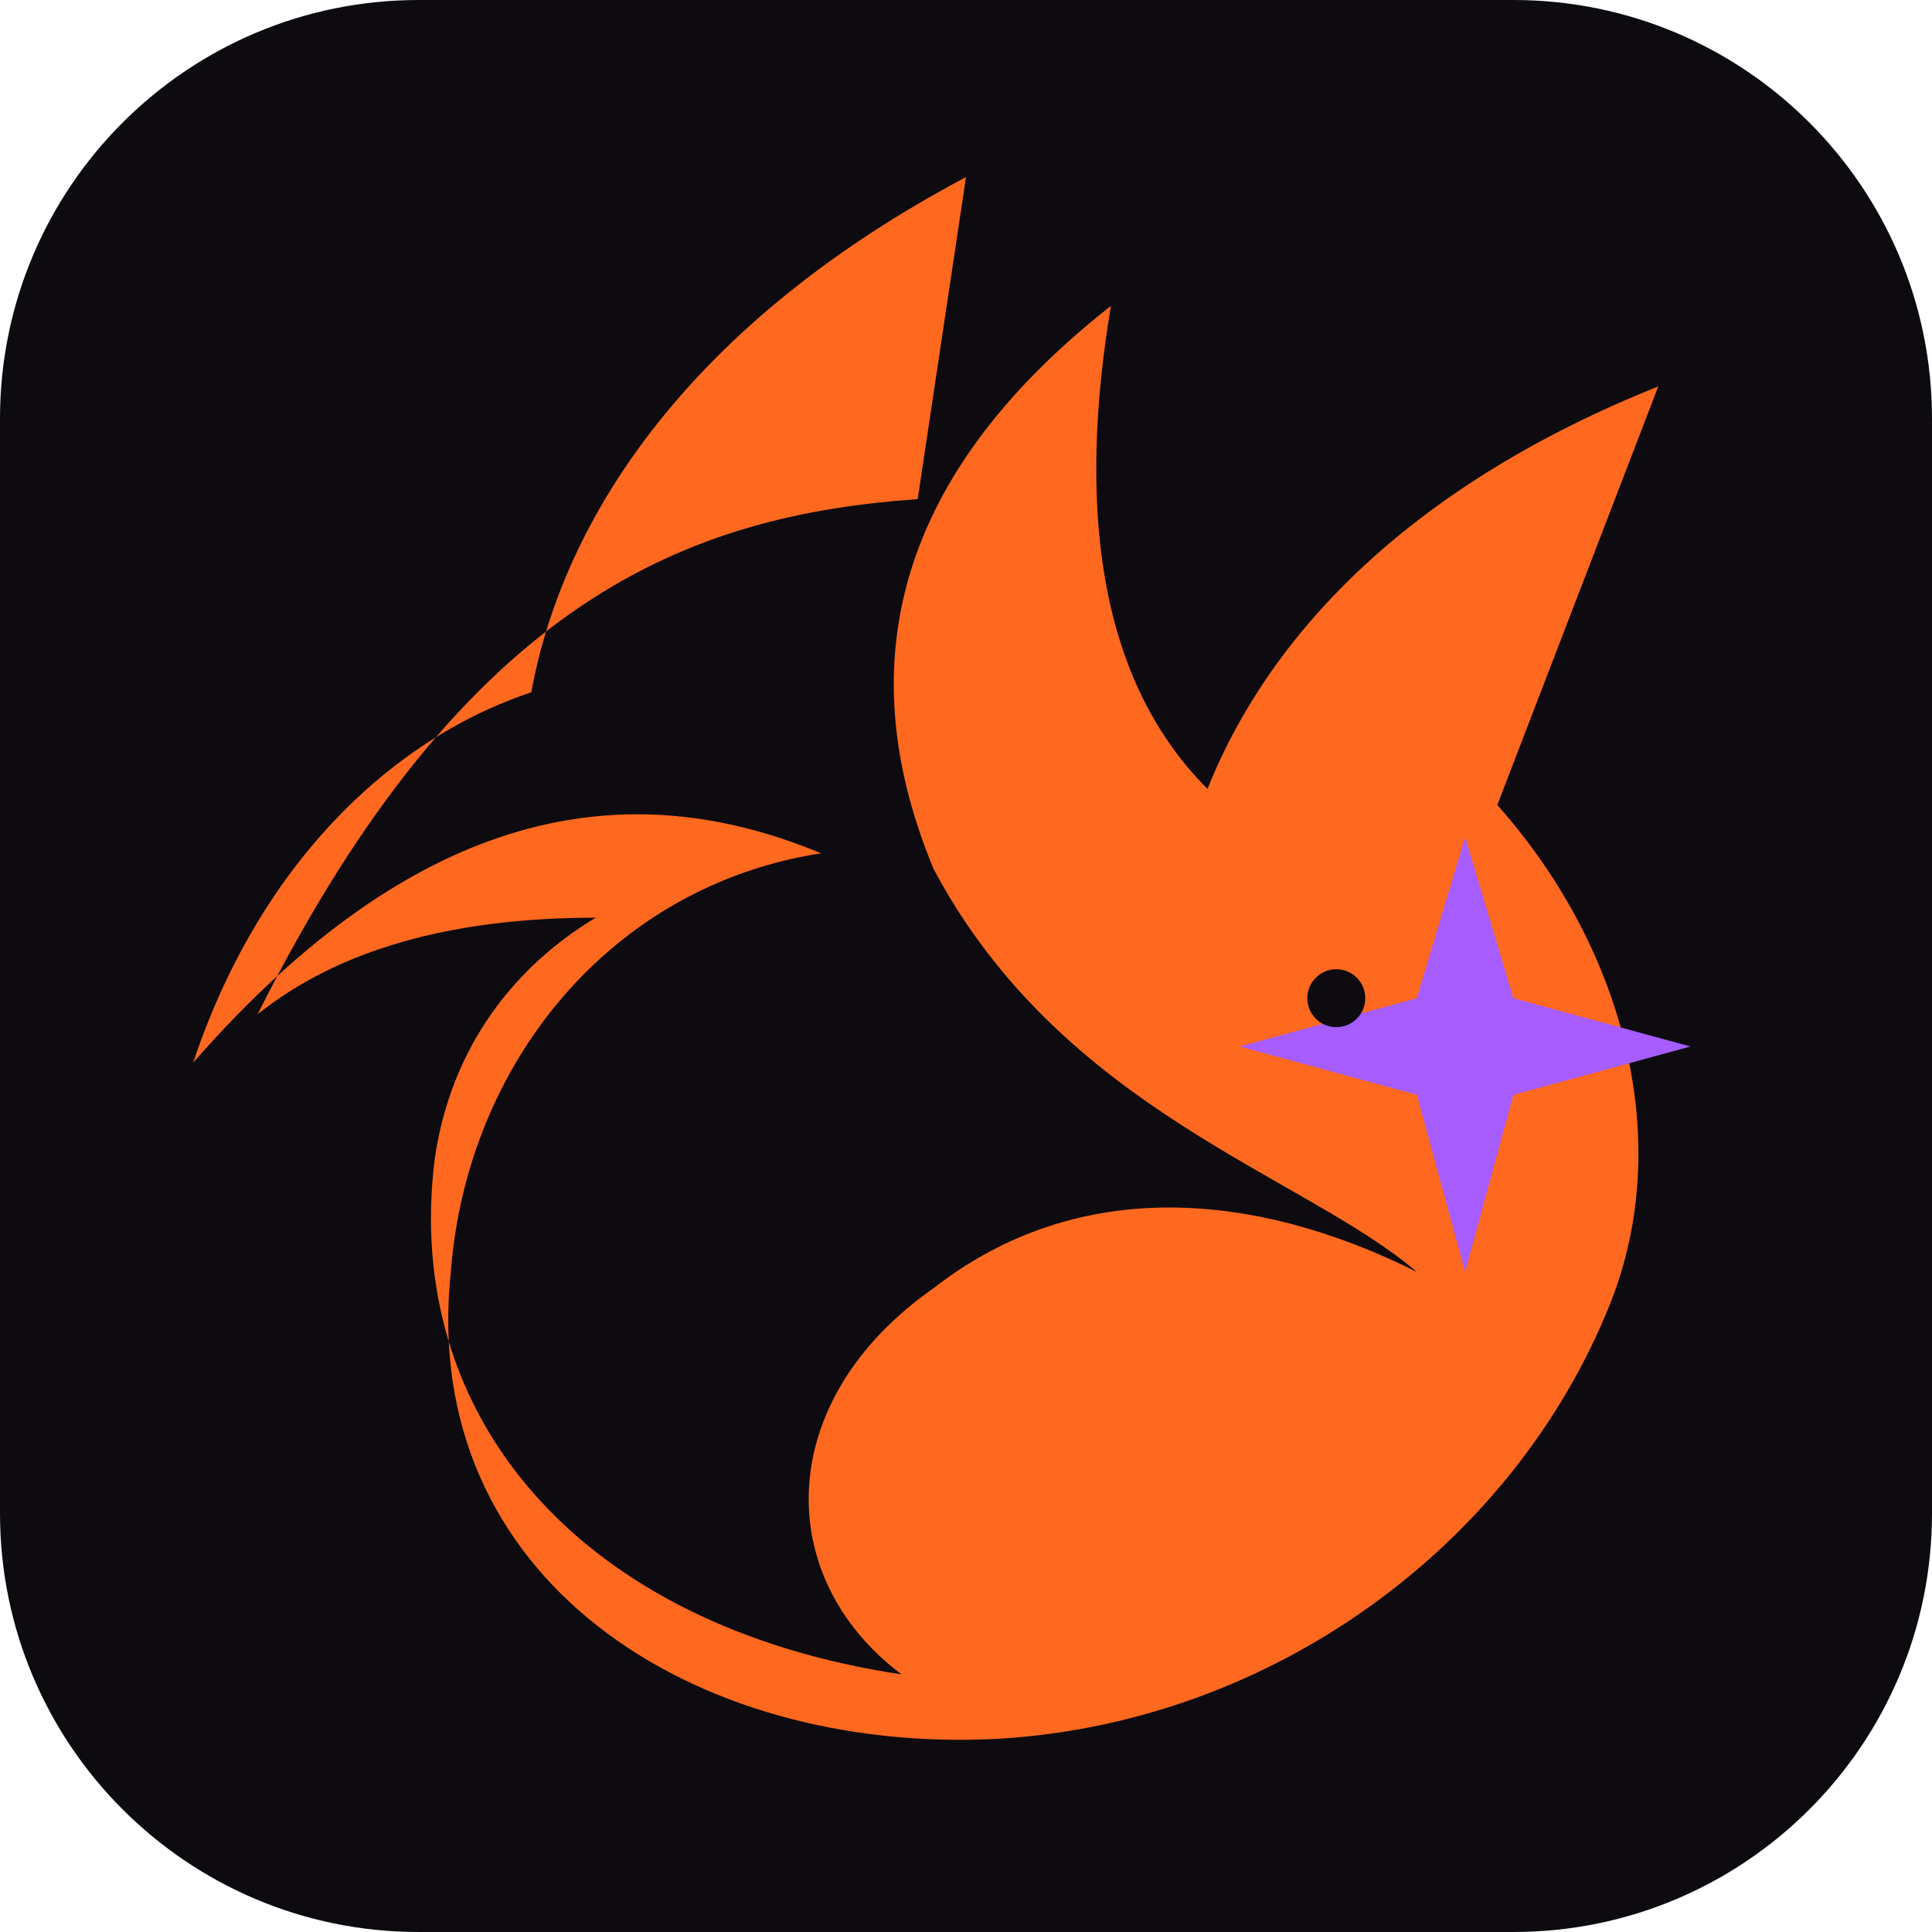
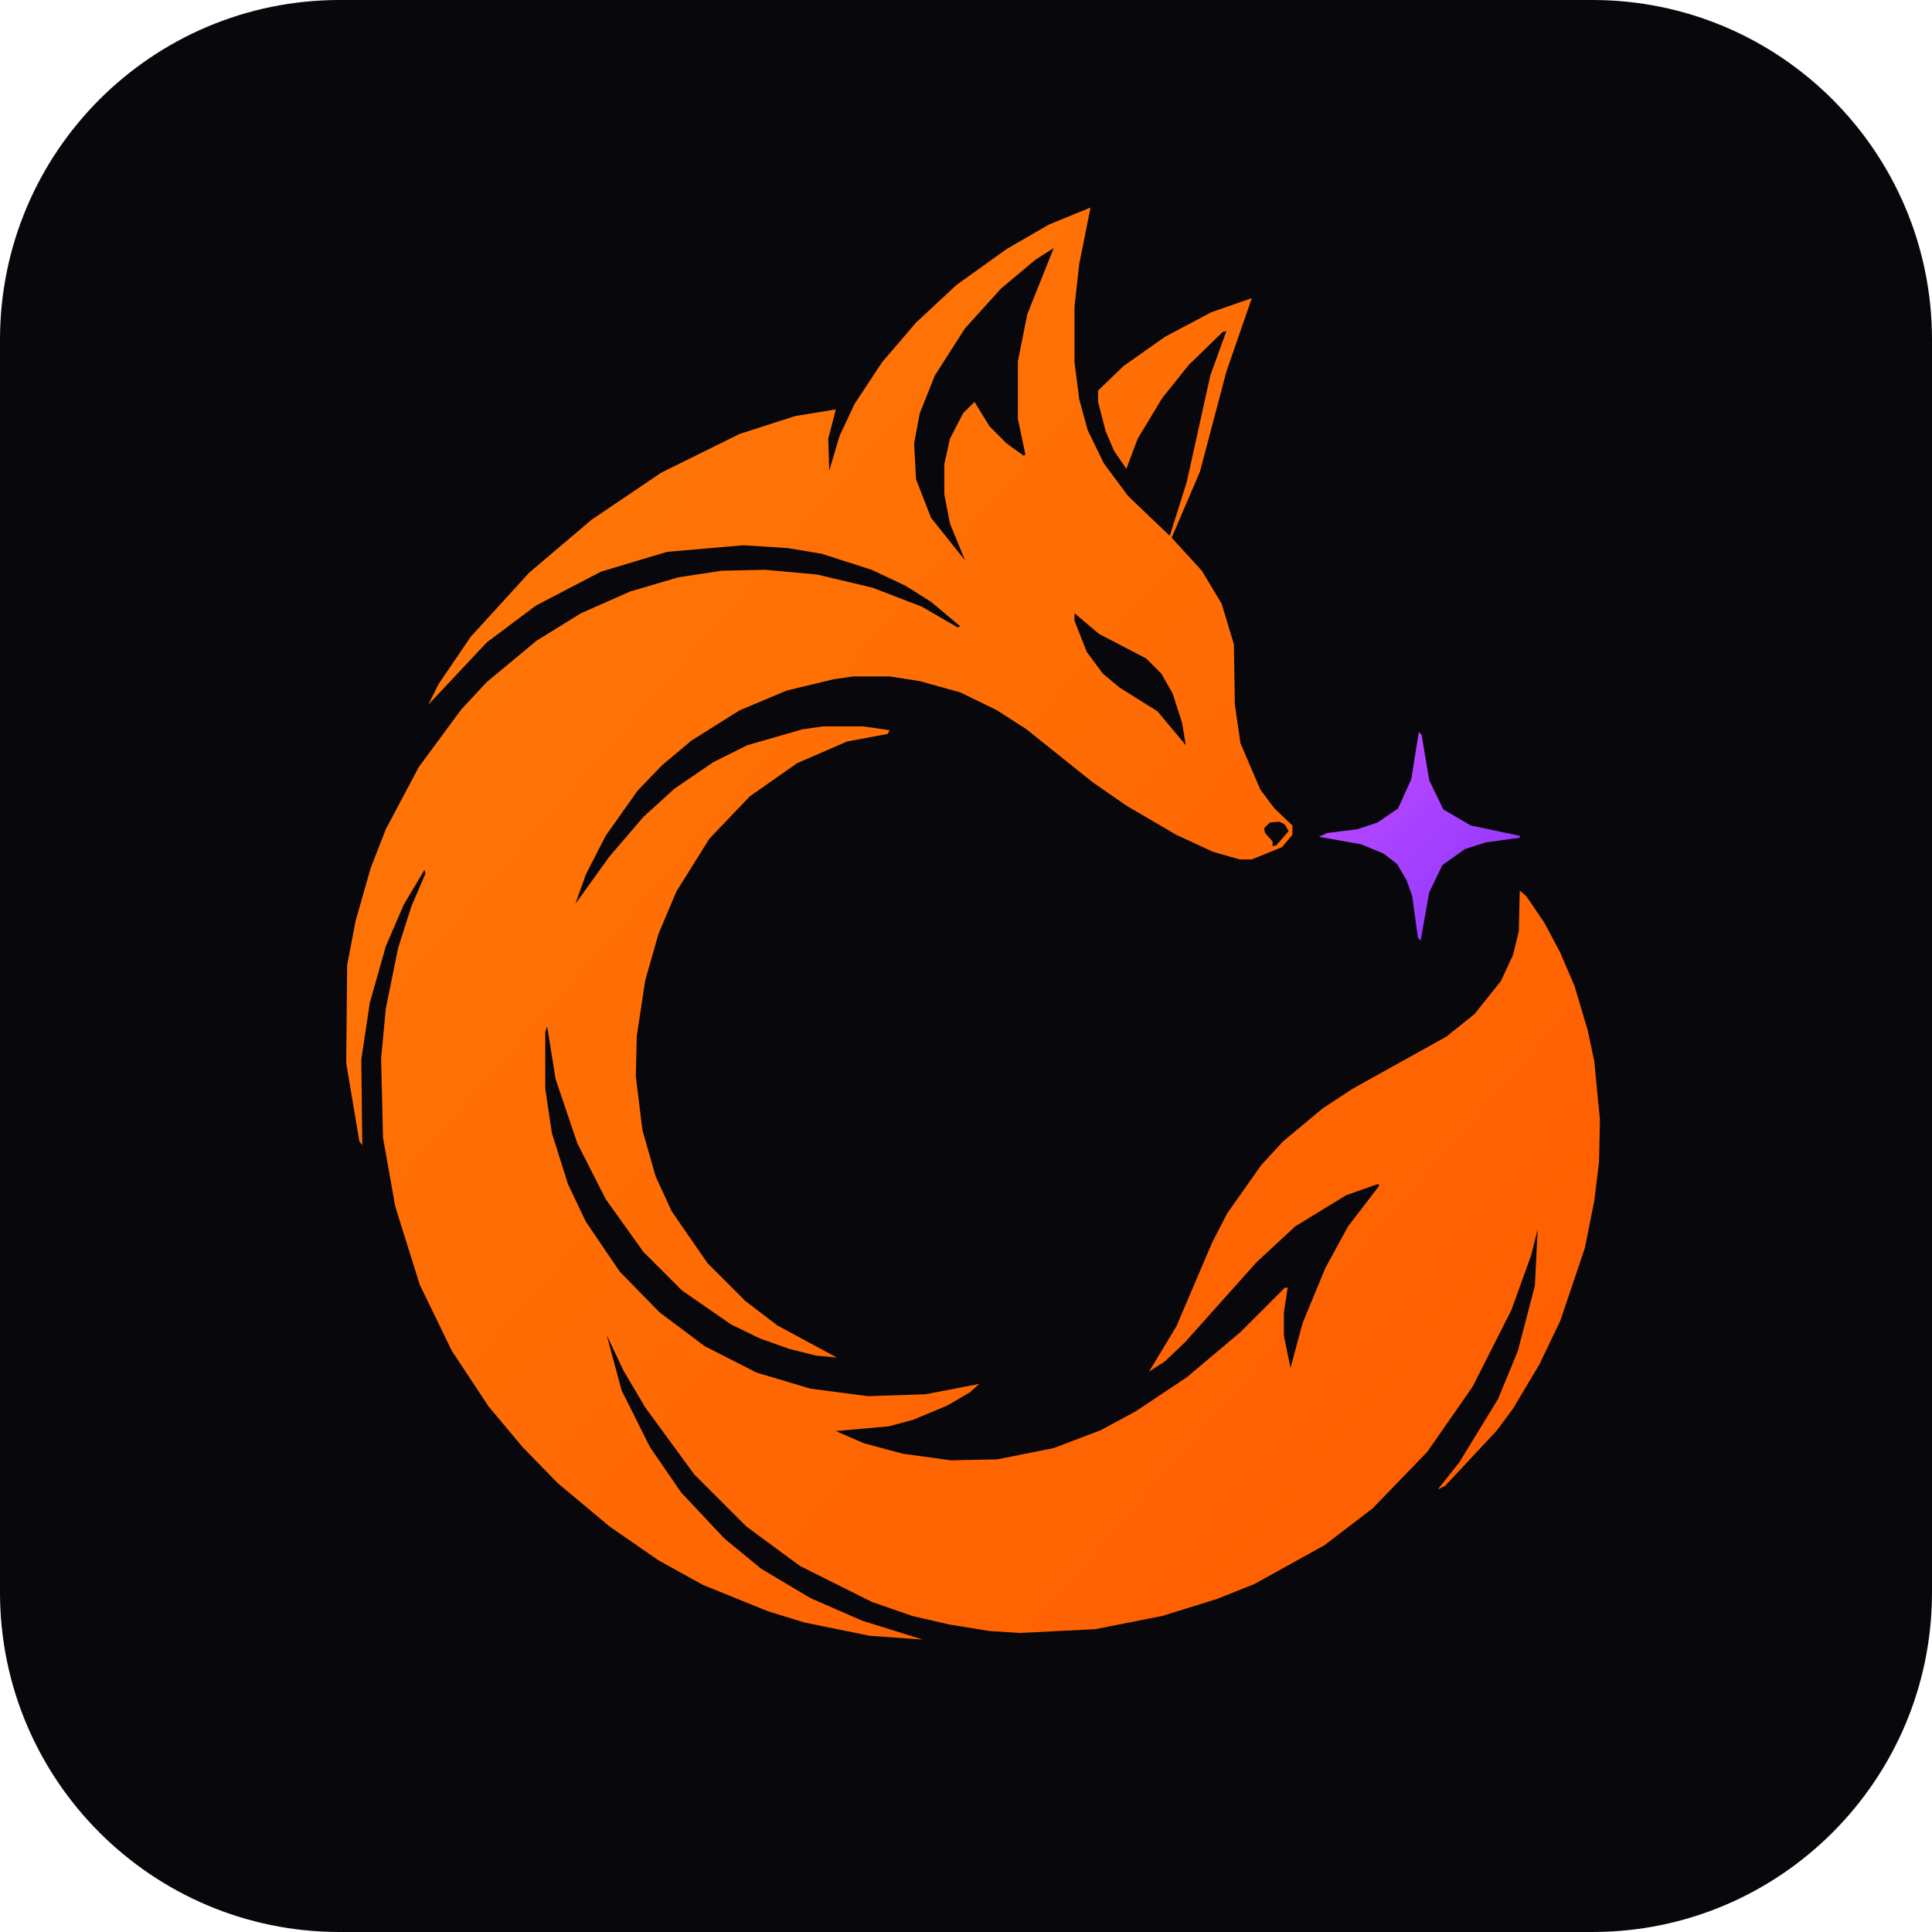
- <svg xmlns="http://www.w3.org/2000/svg" viewBox="0 0 120 120">
-   <rect width="120" height="120" rx="26" fill="#0d0b10" />
-   <path d="M16 63C29 37 43 32 57 31L60 11C43 20 35 32 33 43C24 46 16 54 12 66C26 50 39 48 51 53C38 55 29 66 28 79C26 98 43 109 62 108C79 107 94 96 100 81C104 71 101 59 93 50L103 24C88 30 79 39 75 49C68 42 67 31 69 19C55 30 53 42 58 54C66 69 81 73 88 79C78 74 67 73 58 80C48 87 48 98 56 104C36 101 25 88 27 72C28 65 32 60 37 57C28 57 21 59 16 63Z" fill="#ff681f" />
-   <path d="M91 52L94 62L105 65L94 68L91 79L88 68L77 65L88 62Z" fill="#a65cff" />
-   <circle cx="83" cy="62" r="1.8" fill="#0d0b10" />
+ <svg xmlns="http://www.w3.org/2000/svg" viewBox="0 0 2048 2048" role="img" aria-labelledby="title">
+   <rect width="2048" height="2048" rx="360" fill="#08070b" />
+   <defs>
+     <linearGradient id="fox" x1="0" y1="0" x2="1" y2="1">
+       <stop stop-color="#ff7b08" />
+       <stop offset="1" stop-color="#ff5b00" />
+     </linearGradient>
+     <linearGradient id="star" x1="0" y1="0" x2="1" y2="1">
+       <stop stop-color="#c14cff" />
+       <stop offset="1" stop-color="#8c35ff" />
+     </linearGradient>
+   </defs>
+   <path d="M1156,220 1112,238 1067,264 1014,302 971,342 935,384 906,428 890,462 879,499 878,465 886,434 843,441 784,460 701,501 627,551 561,607 499,675 465,725 454,747 516,681 568,642 637,606 707,585 788,578 835,581 871,587 924,604 960,621 987,638 1018,664 1015,665 977,643 925,623 866,609 811,604 765,605 719,612 668,627 616,650 569,679 516,723 489,752 444,813 409,879 393,920 377,976 368,1023 367,1127 381,1210 384,1214 383,1123 392,1063 409,1003 428,959 450,922 451,926 436,961 422,1005 409,1069 404,1122 406,1206 419,1279 445,1362 479,1432 518,1491 554,1534 591,1572 646,1618 698,1654 745,1680 814,1708 853,1720 922,1734 978,1738 914,1718 859,1694 807,1663 768,1631 722,1582 689,1534 659,1474 643,1415 661,1453 684,1492 736,1563 791,1618 848,1660 924,1698 967,1713 1006,1722 1049,1729 1081,1731 1161,1727 1232,1713 1290,1695 1330,1679 1404,1638 1455,1599 1513,1539 1561,1470 1602,1389 1623,1331 1630,1303 1627,1363 1609,1432 1588,1483 1547,1550 1524,1579 1532,1575 1587,1516 1604,1493 1632,1446 1654,1400 1680,1323 1690,1273 1695,1232 1696,1187 1690,1125 1683,1092 1669,1045 1654,1010 1637,978 1618,950 1611,944 1610,987 1604,1012 1591,1040 1563,1075 1533,1099 1434,1154 1402,1175 1360,1210 1337,1235 1301,1286 1285,1317 1247,1406 1218,1454 1235,1443 1256,1423 1332,1338 1373,1300 1427,1267 1461,1255 1462,1257 1429,1300 1405,1344 1381,1402 1368,1450 1361,1416 1361,1391 1365,1365 1362,1365 1315,1412 1258,1460 1204,1496 1167,1516 1117,1535 1057,1547 1008,1548 957,1541 916,1530 886,1517 942,1512 968,1505 1004,1490 1028,1476 1038,1467 981,1478 920,1480 859,1472 802,1455 747,1427 699,1391 657,1348 621,1295 602,1255 585,1201 578,1154 578,1094 580,1088 589,1144 612,1212 642,1271 682,1327 723,1368 775,1404 806,1419 837,1430 865,1437 887,1439 824,1405 790,1379 750,1339 712,1284 695,1247 681,1198 674,1141 675,1098 684,1039 698,990 717,945 752,889 795,844 845,809 898,786 941,778 943,774 915,770 873,770 851,773 792,790 756,808 715,836 682,866 646,908 610,958 621,927 642,886 676,838 702,811 733,785 784,753 834,732 884,720 905,717 943,717 975,722 1018,734 1057,753 1088,773 1158,829 1194,854 1247,885 1286,903 1314,911 1327,911 1359,898 1370,885 1370,875 1351,857 1336,837 1315,788 1309,747 1308,683 1295,640 1274,605 1242,570 1272,500 1300,394 1327,316 1284,331 1235,357 1191,388 1164,414 1164,426 1172,457 1181,478 1194,497 1206,465 1232,422 1260,387 1296,352 1300,351 1283,398 1258,511 1240,568 1196,526 1170,491 1153,456 1144,423 1139,384 1139,325 1144,280ZM1356,871 1362,874 1366,881 1353,896 1349,897 1349,892 1341,883 1340,878 1346,872ZM1139,650 1165,672 1215,698 1231,714 1243,735 1253,766 1257,790 1227,754 1187,729 1169,714 1152,691 1139,658ZM1117,263 1089,333 1079,383 1079,444 1087,482 1085,483 1067,470 1049,452 1033,426 1021,438 1007,465 1001,492 1001,524 1007,555 1023,594 987,549 971,508 969,470 975,438 991,398 1023,348 1061,306 1098,275Z" fill="url(#fox)" fill-rule="evenodd" />
+   <path d="M1504,776 1496,826 1482,857 1460,872 1439,879 1407,883 1398,887 1443,895 1467,905 1481,916 1491,933 1497,950 1503,994 1506,997 1515,946 1529,917 1553,900 1575,893 1611,888 1611,886 1559,875 1530,858 1515,827 1507,779Z" fill="url(#star)" />
</svg>
